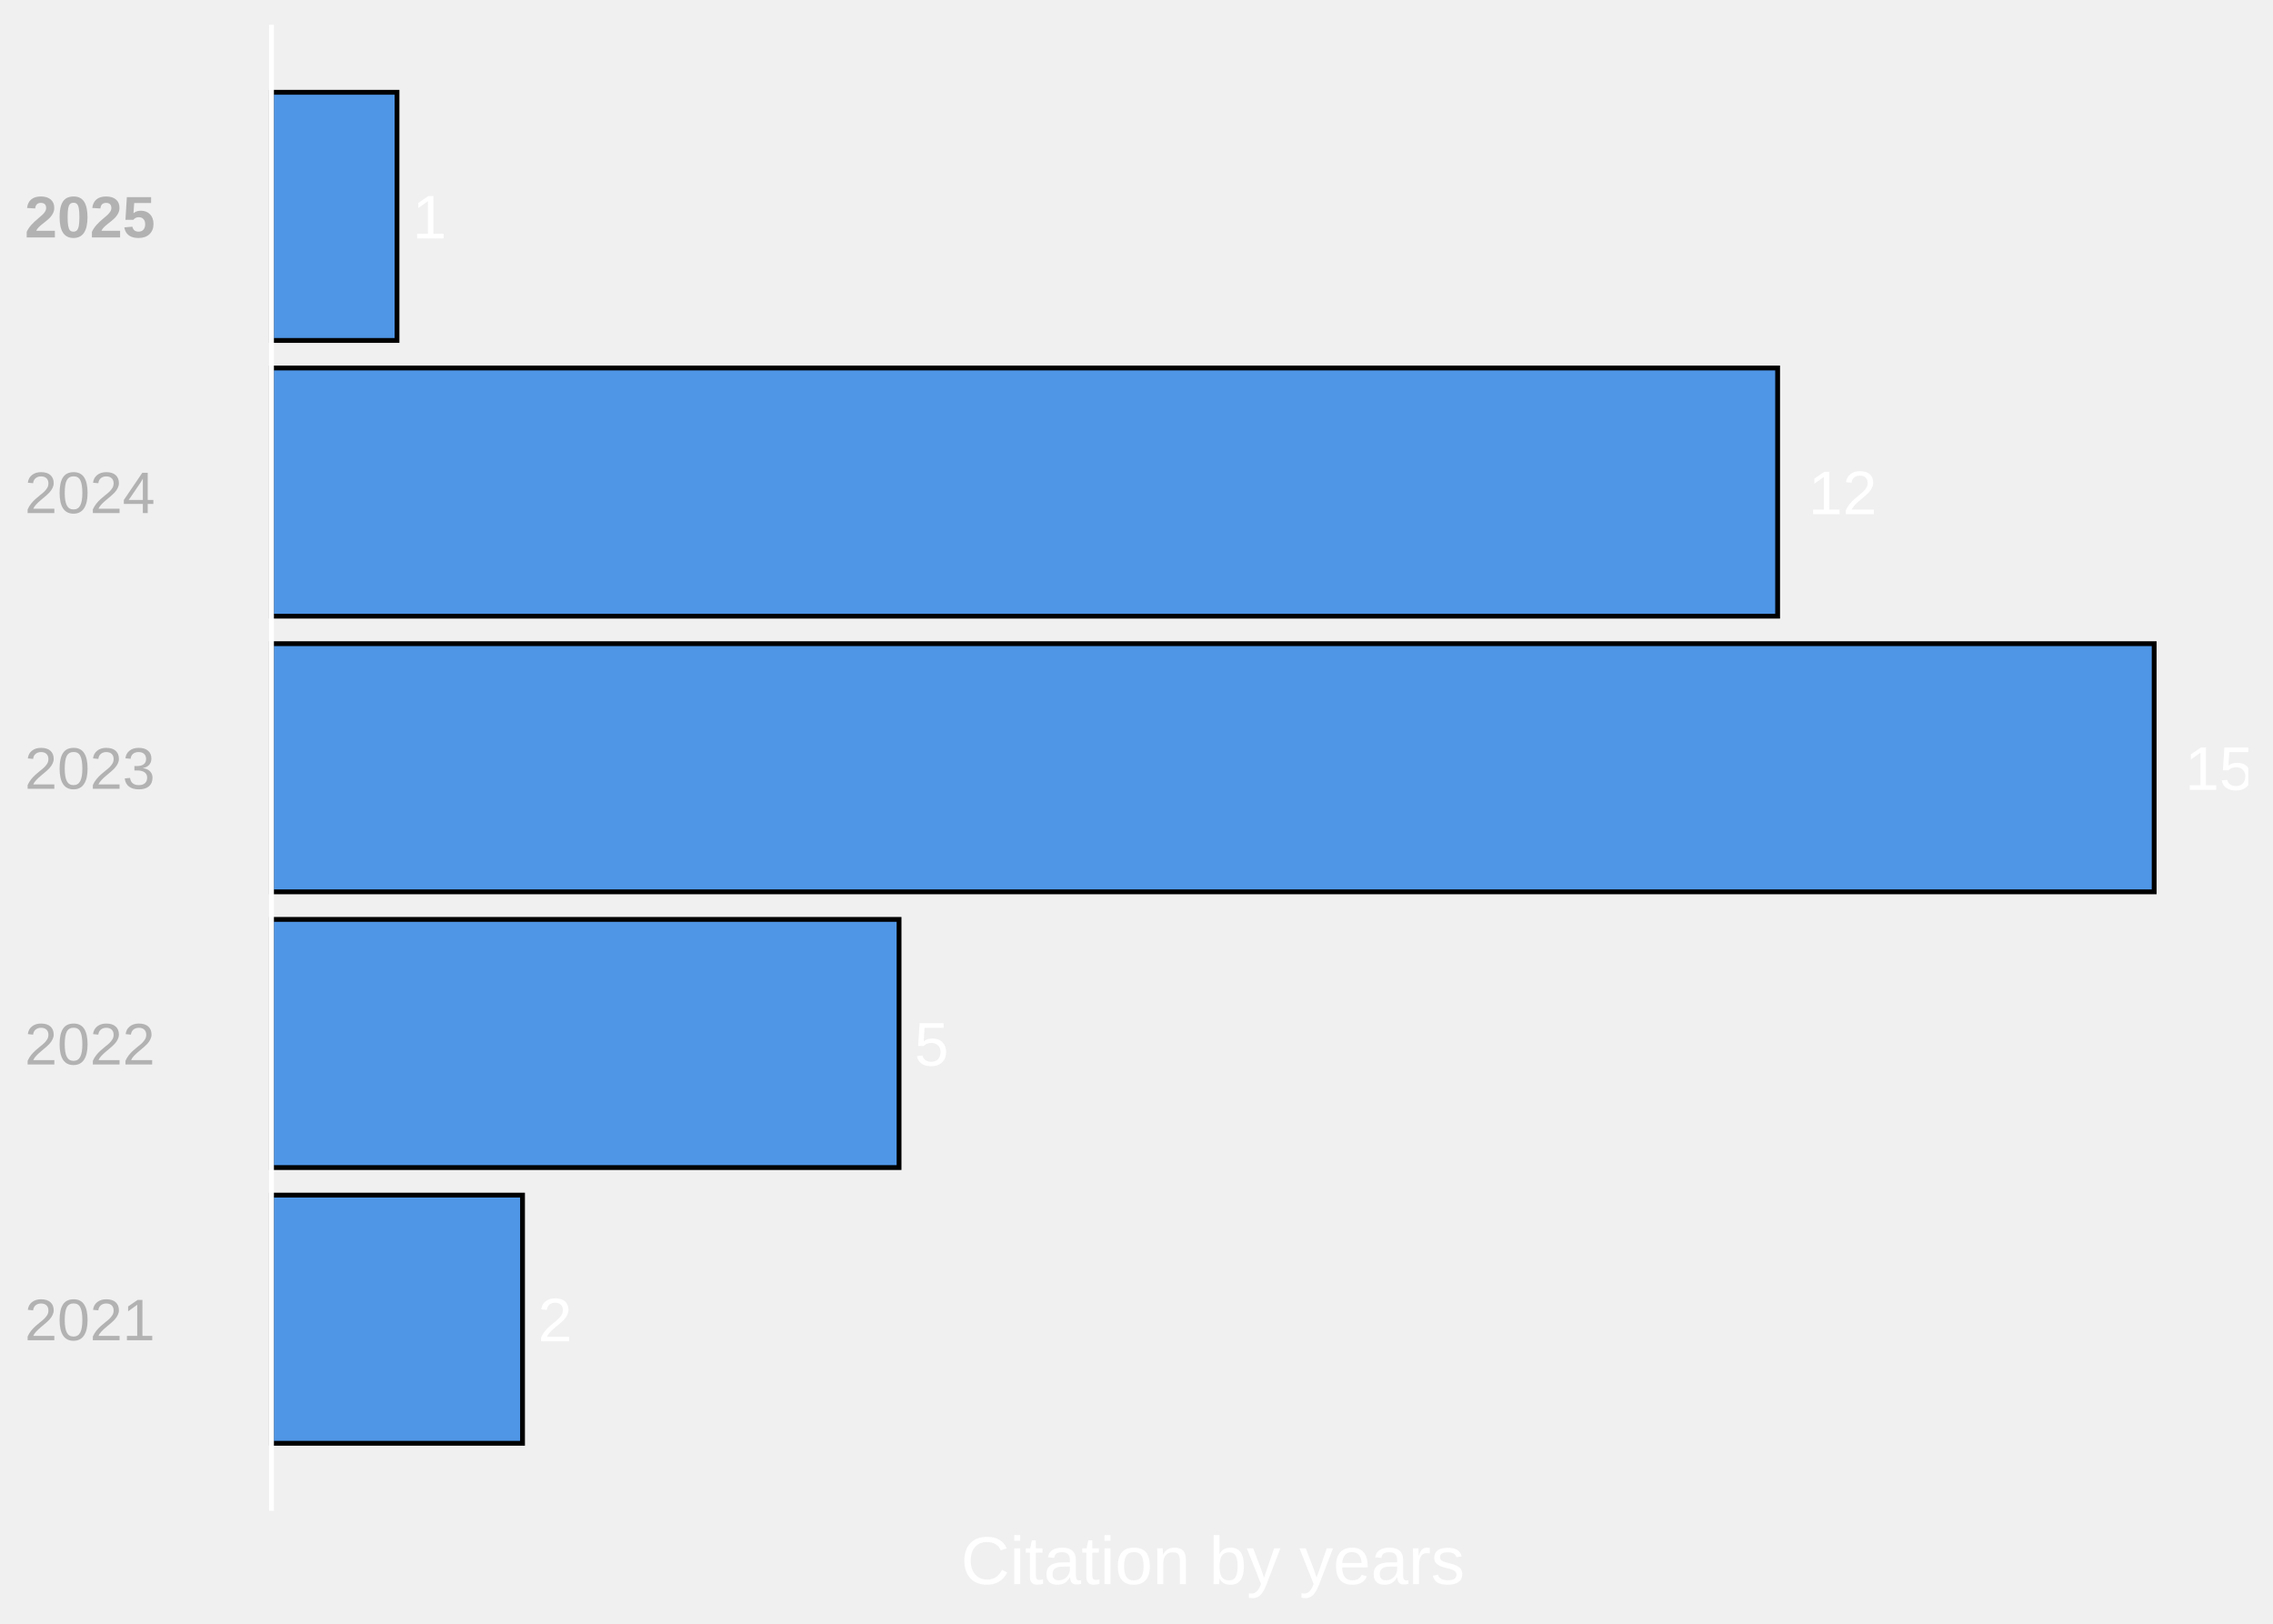
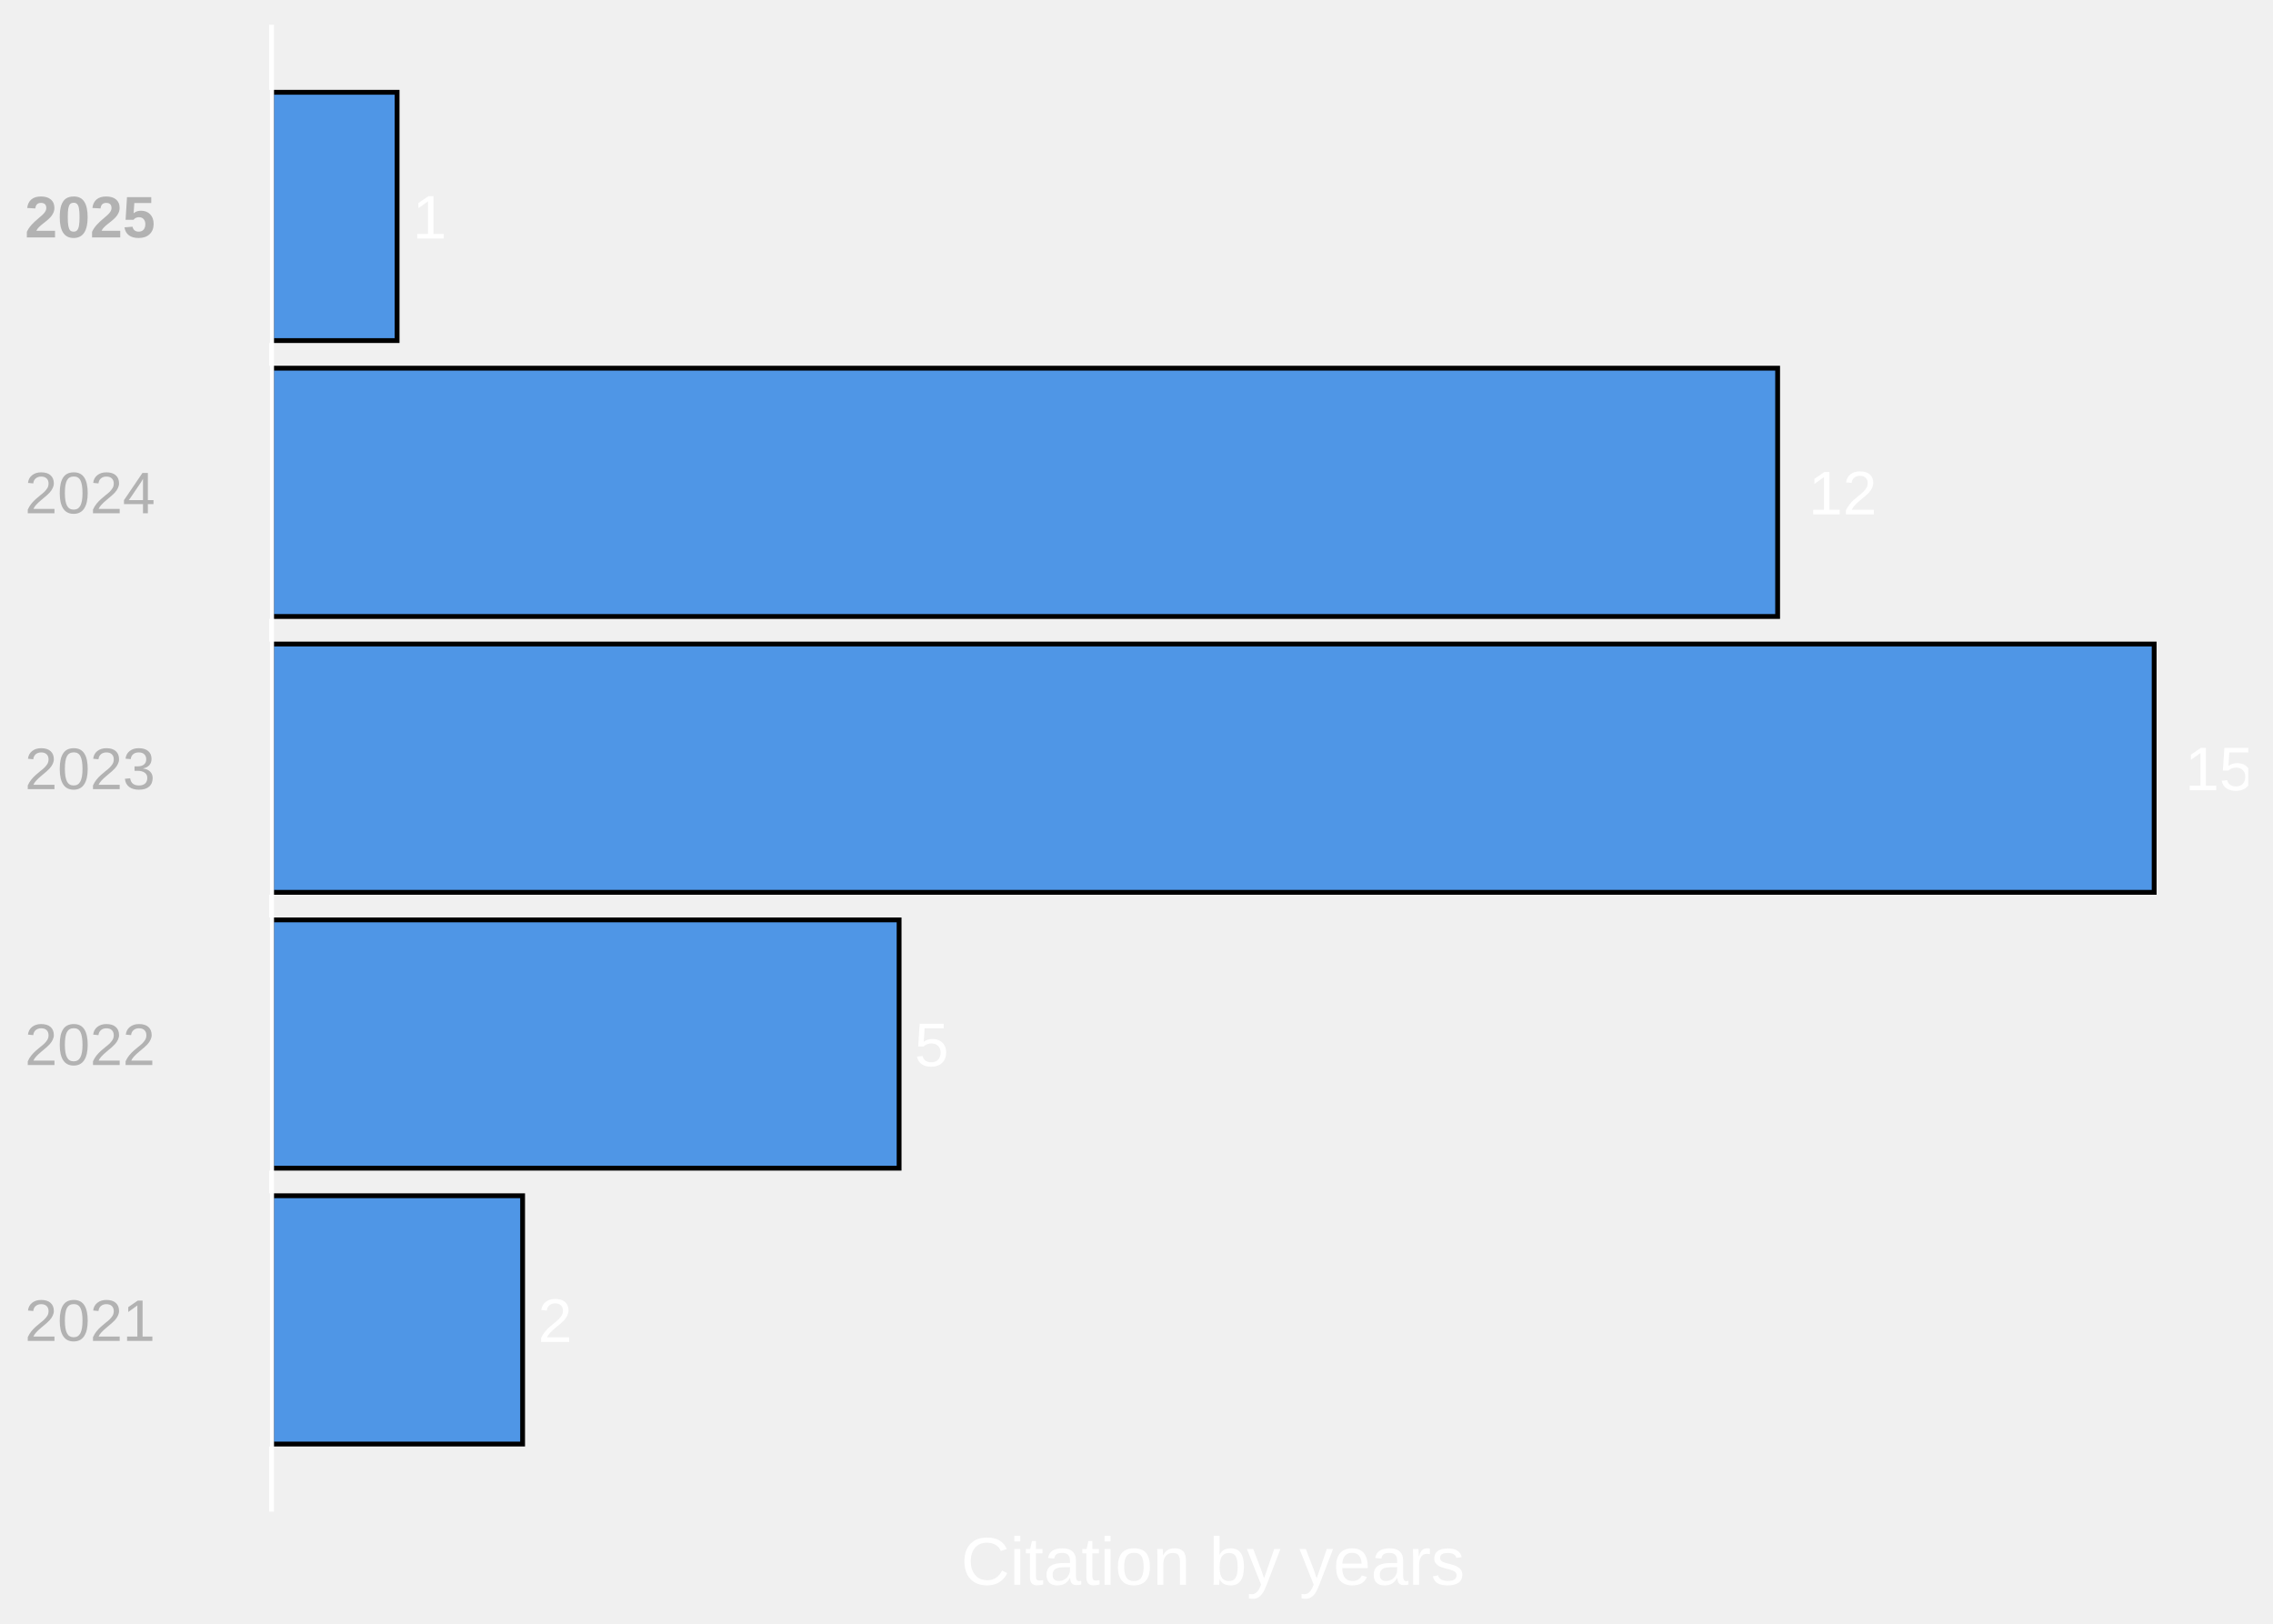
- <svg xmlns="http://www.w3.org/2000/svg" class="svglite" width="504.00pt" height="360.00pt" viewBox="0 0 504.00 360.00">
-   <defs>
-     <style type="text/css">
+ <svg xmlns="http://www.w3.org/2000/svg" width="504.00pt" height="360.00pt" viewBox="0 0 504.00 360.00">
+   <g class="svglite">
+     <defs>
+       <style type="text/css">
    .svglite line, .svglite polyline, .svglite polygon, .svglite path, .svglite rect, .svglite circle {
      fill: none;
      stroke: #000000;
      stroke-linecap: round;
      stroke-linejoin: round;
      stroke-miterlimit: 10.00;
    }
    .svglite text {
      white-space: pre;
    }
+     .svglite g.glyphgroup path {
+       fill: inherit;
+       stroke: none;
+     }
  </style>
-   </defs>
-   <rect width="100%" height="100%" style="stroke: none; fill: none;" />
-   <defs>
-     <clipPath id="cpMC4wMHw1MDQuMDB8MC4wMHwzNjAuMDA=">
-       <rect x="0.00" y="0.00" width="504.00" height="360.00" />
-     </clipPath>
-   </defs>
-   <g clip-path="url(#cpMC4wMHw1MDQuMDB8MC4wMHwzNjAuMDA=)">
+     </defs>
+     <rect width="100%" height="100%" style="stroke: none; fill: none;" />
+     <defs>
+       <clipPath id="cpMC4wMHw1MDQuMDB8MC4wMHwzNjAuMDA=">
+         <rect x="0.00" y="0.00" width="504.00" height="360.00" />
+       </clipPath>
+     </defs>
+     <g clip-path="url(#cpMC4wMHw1MDQuMDB8MC4wMHwzNjAuMDA=)">
</g>
-   <defs>
-     <clipPath id="cpMzkuMzN8NDk4LjUyfDUuNDh8MzM0Ljk3">
-       <rect x="39.33" y="5.48" width="459.19" height="329.49" />
-     </clipPath>
-   </defs>
-   <g clip-path="url(#cpMzkuMzN8NDk4LjUyfDUuNDh8MzM0Ljk3)">
-     <rect x="60.20" y="264.97" width="55.66" height="55.02" style="stroke-width: 1.07; stroke-linecap: butt; stroke-linejoin: miter; fill: #2780E3; fill-opacity: 0.80;" />
-     <rect x="60.20" y="203.84" width="139.15" height="55.02" style="stroke-width: 1.07; stroke-linecap: butt; stroke-linejoin: miter; fill: #2780E3; fill-opacity: 0.80;" />
-     <rect x="60.20" y="142.71" width="417.45" height="55.02" style="stroke-width: 1.07; stroke-linecap: butt; stroke-linejoin: miter; fill: #2780E3; fill-opacity: 0.80;" />
-     <rect x="60.20" y="81.59" width="333.96" height="55.02" style="stroke-width: 1.07; stroke-linecap: butt; stroke-linejoin: miter; fill: #2780E3; fill-opacity: 0.80;" />
-     <rect x="60.20" y="20.46" width="27.83" height="55.02" style="stroke-width: 1.07; stroke-linecap: butt; stroke-linejoin: miter; fill: #2780E3; fill-opacity: 0.80;" />
-     <text x="119.28" y="297.38" style="font-size: 13.66px;fill: #FFFFFF; font-family: &quot;Arial&quot;;" textLength="7.60px" lengthAdjust="spacingAndGlyphs">2</text>
-     <text x="202.77" y="236.25" style="font-size: 13.66px;fill: #FFFFFF; font-family: &quot;Arial&quot;;" textLength="7.60px" lengthAdjust="spacingAndGlyphs">5</text>
-     <text x="484.48" y="175.12" style="font-size: 13.66px;fill: #FFFFFF; font-family: &quot;Arial&quot;;" textLength="15.19px" lengthAdjust="spacingAndGlyphs">15</text>
-     <text x="400.99" y="113.99" style="font-size: 13.66px;fill: #FFFFFF; font-family: &quot;Arial&quot;;" textLength="15.19px" lengthAdjust="spacingAndGlyphs">12</text>
-     <text x="91.45" y="52.86" style="font-size: 13.66px;fill: #FFFFFF; font-family: &quot;Arial&quot;;" textLength="7.60px" lengthAdjust="spacingAndGlyphs">1</text>
-     <line x1="60.20" y1="334.97" x2="60.20" y2="5.48" style="stroke-width: 1.07; stroke: #FFFFFF; stroke-linecap: butt;" />
-   </g>
-   <g clip-path="url(#cpMC4wMHw1MDQuMDB8MC4wMHwzNjAuMDA=)">
-     <text x="34.39" y="297.14" text-anchor="end" style="font-size: 13.00px;fill: #B2B2B2; font-family: &quot;Arial&quot;;" textLength="28.92px" lengthAdjust="spacingAndGlyphs">2021</text>
-     <text x="34.39" y="236.01" text-anchor="end" style="font-size: 13.00px;fill: #B2B2B2; font-family: &quot;Arial&quot;;" textLength="28.92px" lengthAdjust="spacingAndGlyphs">2022</text>
-     <text x="34.39" y="174.88" text-anchor="end" style="font-size: 13.00px;fill: #B2B2B2; font-family: &quot;Arial&quot;;" textLength="28.92px" lengthAdjust="spacingAndGlyphs">2023</text>
-     <text x="34.39" y="113.76" text-anchor="end" style="font-size: 13.00px;fill: #B2B2B2; font-family: &quot;Arial&quot;;" textLength="28.92px" lengthAdjust="spacingAndGlyphs">2024</text>
-     <text x="34.39" y="52.64" text-anchor="end" style="font-size: 13.00px; font-weight: bold;fill: #B2B2B2; font-family: &quot;Arial&quot;;" textLength="28.92px" lengthAdjust="spacingAndGlyphs">2025</text>
-     <text x="268.92" y="351.21" text-anchor="middle" style="font-size: 15.00px;fill: #FFFFFF; font-family: &quot;Arial&quot;;" textLength="111.75px" lengthAdjust="spacingAndGlyphs">Citation by years</text>
+     <defs>
+       <clipPath id="cpMzkuMzV8NDk4LjUyfDUuNDh8MzM1LjE0">
+         <rect x="39.35" y="5.48" width="459.17" height="329.66" />
+       </clipPath>
+     </defs>
+     <g clip-path="url(#cpMzkuMzV8NDk4LjUyfDUuNDh8MzM1LjE0)">
+       <rect x="60.22" y="265.11" width="55.66" height="55.05" style="stroke-width: 1.07; stroke-linecap: butt; stroke-linejoin: miter; fill: #2780E3; fill-opacity: 0.80;" />
+       <rect x="60.22" y="203.95" width="139.14" height="55.05" style="stroke-width: 1.07; stroke-linecap: butt; stroke-linejoin: miter; fill: #2780E3; fill-opacity: 0.80;" />
+       <rect x="60.22" y="142.79" width="417.43" height="55.05" style="stroke-width: 1.07; stroke-linecap: butt; stroke-linejoin: miter; fill: #2780E3; fill-opacity: 0.80;" />
+       <rect x="60.22" y="81.63" width="333.94" height="55.05" style="stroke-width: 1.07; stroke-linecap: butt; stroke-linejoin: miter; fill: #2780E3; fill-opacity: 0.80;" />
+       <rect x="60.22" y="20.46" width="27.83" height="55.05" style="stroke-width: 1.07; stroke-linecap: butt; stroke-linejoin: miter; fill: #2780E3; fill-opacity: 0.80;" />
+       <text x="119.29" y="297.52" style="font-size: 13.66px;fill: #FFFFFF; font-family: &quot;Arial&quot;;" textLength="7.59px" lengthAdjust="spacingAndGlyphs">2</text>
+       <text x="202.78" y="236.36" style="font-size: 13.66px;fill: #FFFFFF; font-family: &quot;Arial&quot;;" textLength="7.59px" lengthAdjust="spacingAndGlyphs">5</text>
+       <text x="484.48" y="175.20" style="font-size: 13.66px;fill: #FFFFFF; font-family: &quot;Arial&quot;;" textLength="15.19px" lengthAdjust="spacingAndGlyphs">15</text>
+       <text x="401.00" y="114.04" style="font-size: 13.66px;fill: #FFFFFF; font-family: &quot;Arial&quot;;" textLength="15.19px" lengthAdjust="spacingAndGlyphs">12</text>
+       <text x="91.47" y="52.88" style="font-size: 13.66px;fill: #FFFFFF; font-family: &quot;Arial&quot;;" textLength="7.59px" lengthAdjust="spacingAndGlyphs">1</text>
+       <line x1="60.22" y1="335.14" x2="60.22" y2="5.48" style="stroke-width: 1.07; stroke: #FFFFFF; stroke-linecap: butt;" />
+     </g>
+     <g clip-path="url(#cpMC4wMHw1MDQuMDB8MC4wMHwzNjAuMDA=)">
+       <text x="34.42" y="297.29" text-anchor="end" style="font-size: 13.00px;fill: #B2B2B2; font-family: &quot;Arial&quot;;" textLength="28.94px" lengthAdjust="spacingAndGlyphs">2021</text>
+       <text x="34.42" y="236.12" text-anchor="end" style="font-size: 13.00px;fill: #B2B2B2; font-family: &quot;Arial&quot;;" textLength="28.94px" lengthAdjust="spacingAndGlyphs">2022</text>
+       <text x="34.42" y="174.96" text-anchor="end" style="font-size: 13.00px;fill: #B2B2B2; font-family: &quot;Arial&quot;;" textLength="28.94px" lengthAdjust="spacingAndGlyphs">2023</text>
+       <text x="34.42" y="113.80" text-anchor="end" style="font-size: 13.00px;fill: #B2B2B2; font-family: &quot;Arial&quot;;" textLength="28.94px" lengthAdjust="spacingAndGlyphs">2024</text>
+       <text x="34.42" y="52.64" text-anchor="end" style="font-size: 13.00px; font-weight: bold;fill: #B2B2B2; font-family: &quot;Arial&quot;;" textLength="28.94px" lengthAdjust="spacingAndGlyphs">2025</text>
+       <text x="268.93" y="351.36" text-anchor="middle" style="font-size: 15.00px;fill: #FFFFFF; font-family: &quot;Arial&quot;;" textLength="111.73px" lengthAdjust="spacingAndGlyphs">Citation by years</text>
+     </g>
  </g>
</svg>
